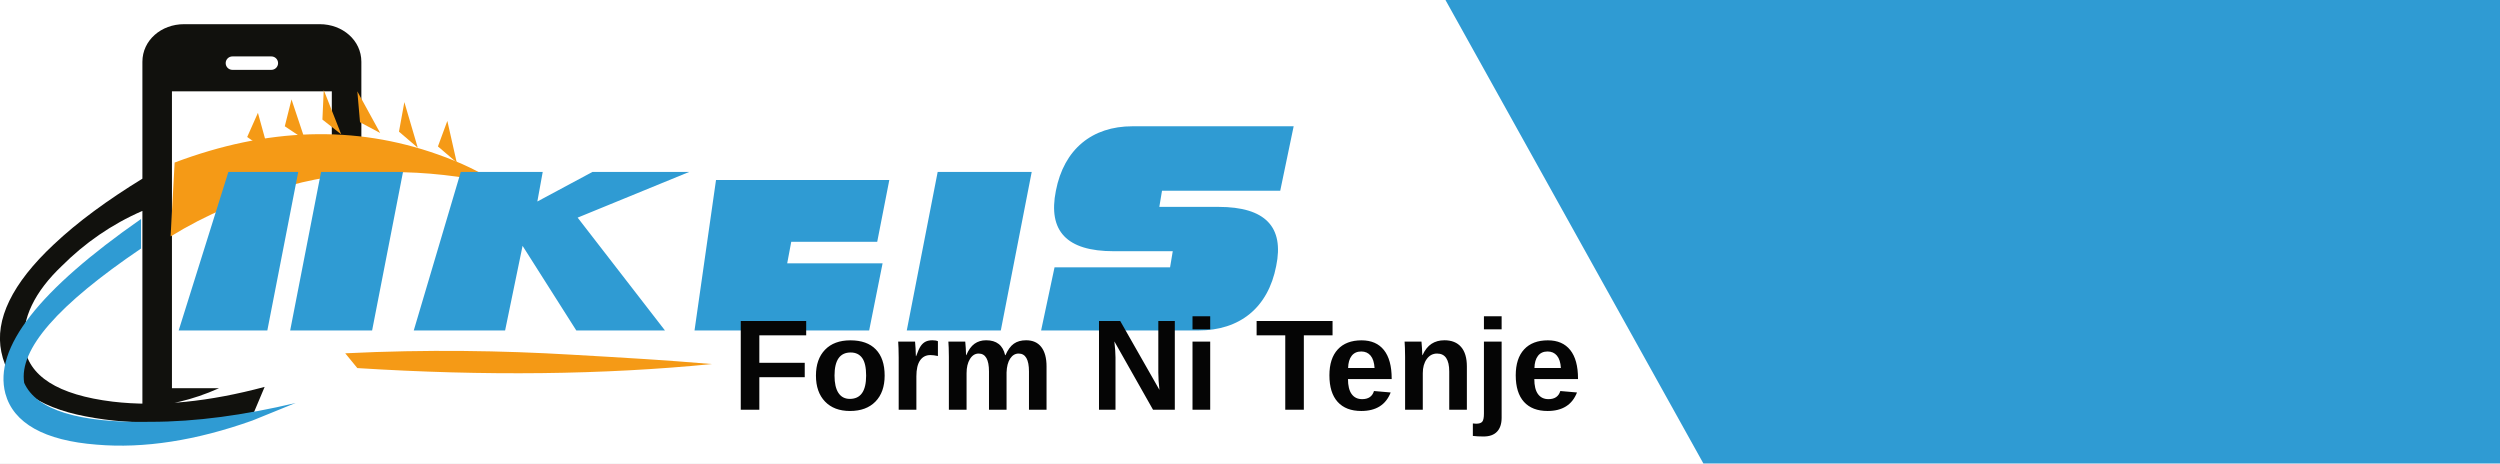
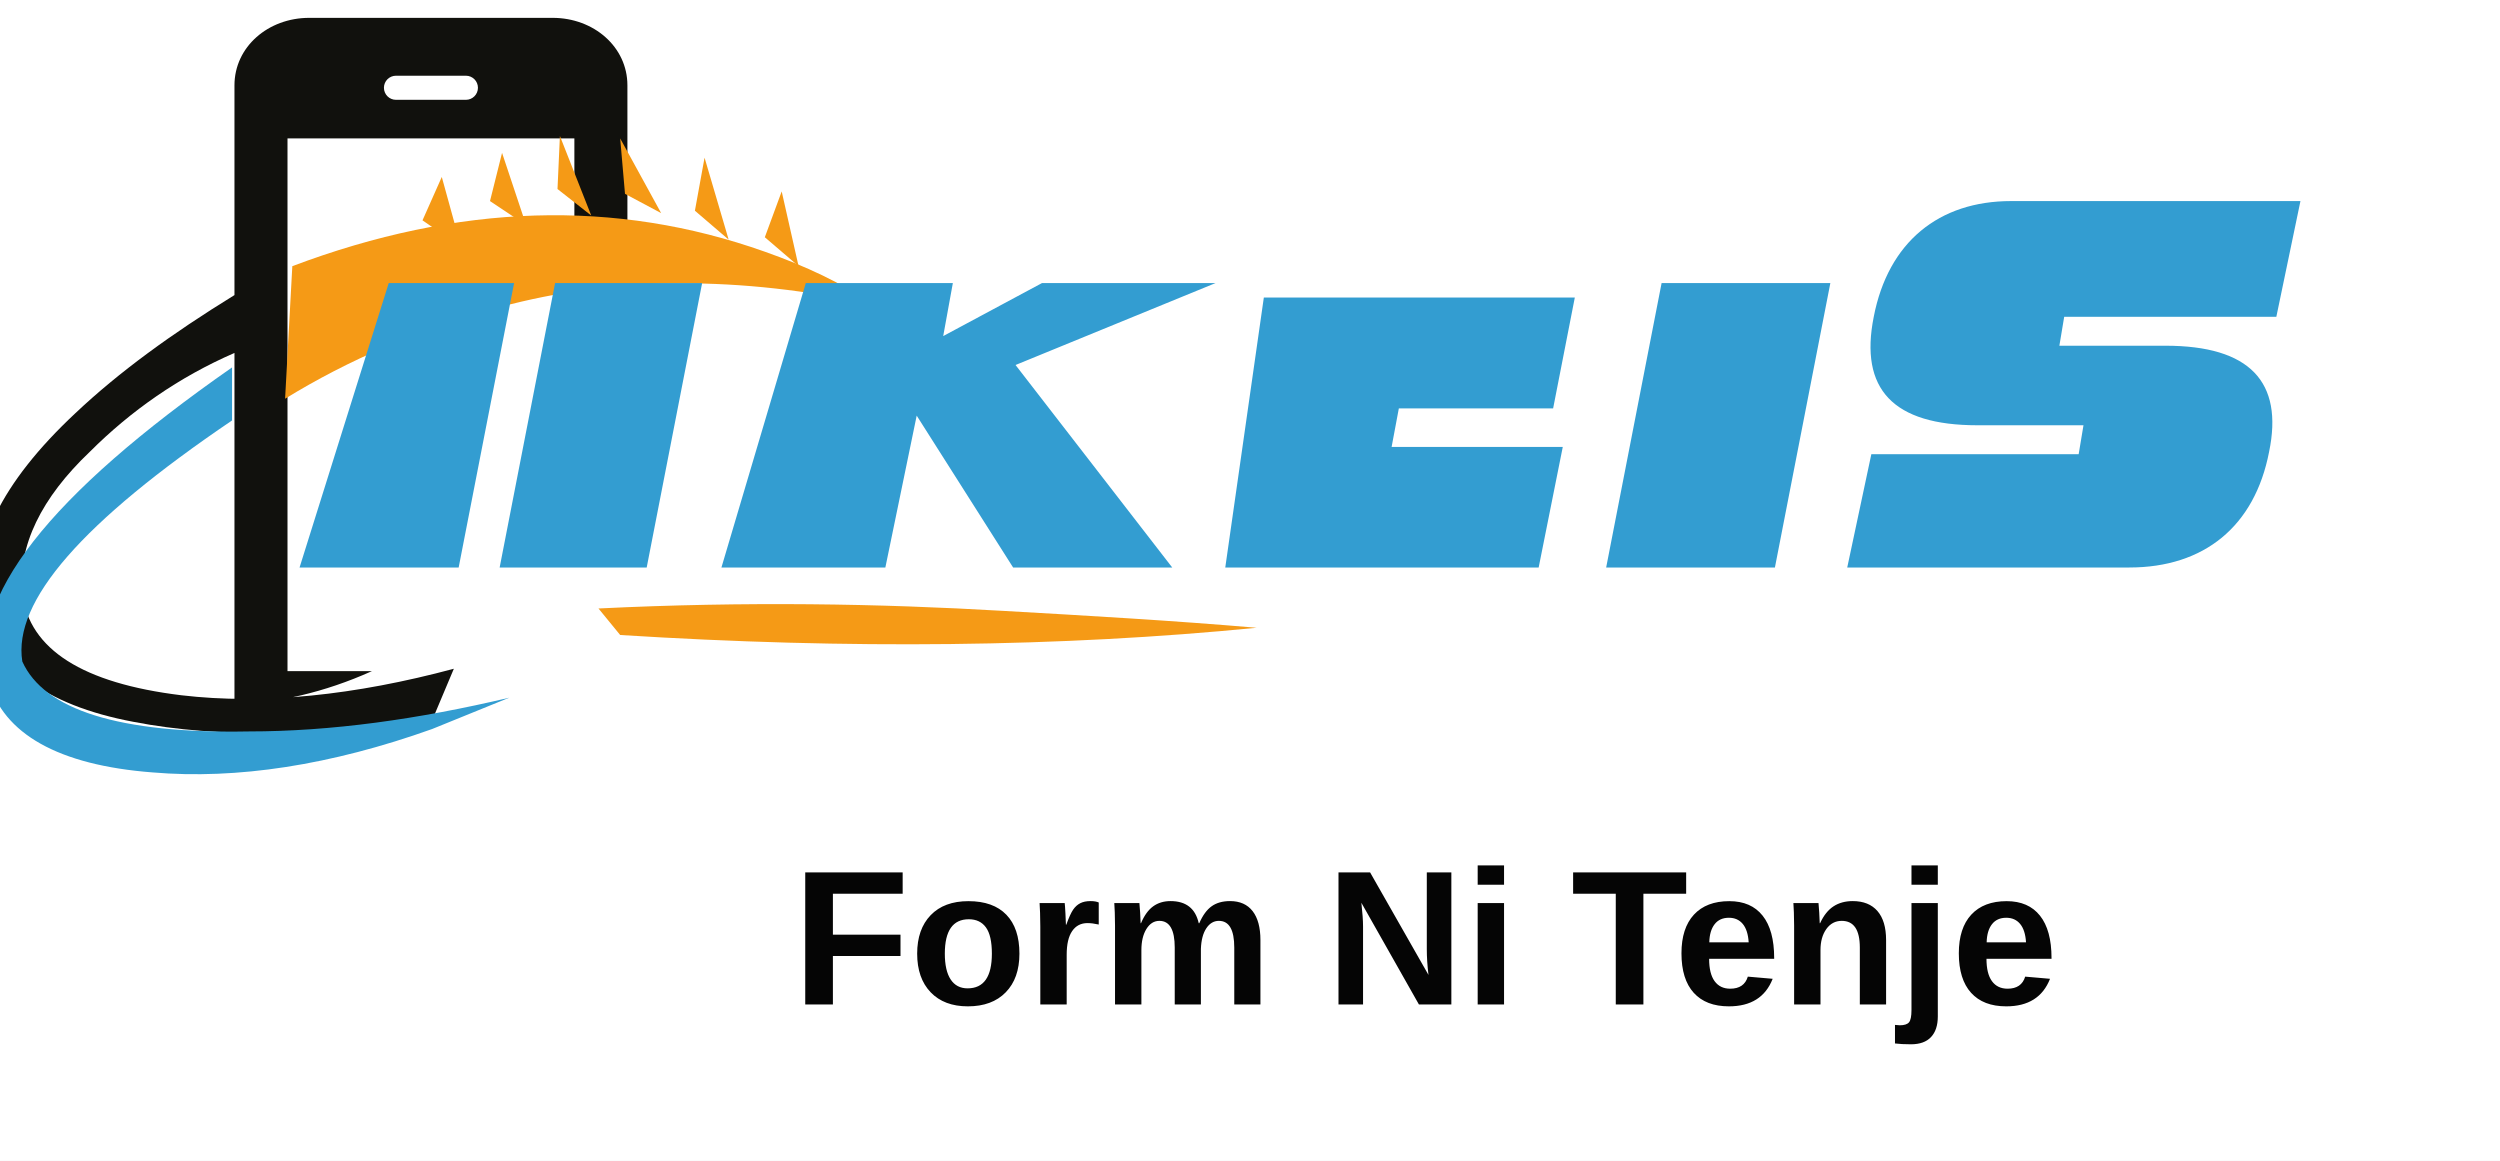
- <svg xmlns="http://www.w3.org/2000/svg" viewBox="0 0 1861 345" role="img" aria-labelledby="title desc">
-   <rect width="1861" height="345" fill="#ffffff" />
-   <path d="M1076 0h785v345h-593z" fill="#2f9bd3" />
-   <g transform="translate(18 18)">
+ <svg xmlns="http://www.w3.org/2000/svg" viewBox="0 0 1120 520" role="img" aria-labelledby="title desc">
+   <rect width="1120" height="520" fill="#ffffff" />
+   <g transform="translate(10 8) scale(1.08)">
    <path d="M88 115V28c0-16 14-28 31-28h101c17 0 31 12 31 28v67h-22V50H110v221h35c-20 9-39 13-57 14V139c-23 10-43 24-60 41-20 19-30 39-28 59 3 23 25 37 66 42 34 4 72 0 113-11l-8 19c-47 9-89 10-125 3-37-7-58-23-63-48-5-24 8-51 39-80 18-17 40-33 66-49z" fill="#11110d" />
    <rect x="150" y="24" width="39" height="10" rx="5" fill="#ffffff" />
-     <path d="M0 267c9 20 40 30 94 29 34 0 70-5 108-14l-32 13c-42 15-81 21-116 18-39-3-62-16-68-38-9-34 25-77 101-130v22c-62 42-91 75-87 100z" fill="#2f9bd3" />
+     <path d="M0 267c9 20 40 30 94 29 34 0 70-5 108-14l-32 13c-42 15-81 21-116 18-39-3-62-16-68-38-9-34 25-77 101-130v22c-62 42-91 75-87 100z" fill="#339dd1" />
    <path d="M112 103c69-26 134-28 196-6 17 6 32 13 45 22-55-12-107-12-155 1-33 9-63 22-89 38z" fill="#f59a16" />
    <path d="M166 84l8-18 8 29zm28-8 5-20 10 30zm28-5 1-22 13 33zm28 2-2-23 17 31zm29 7 4-22 10 34zm29 11 7-19 7 31z" fill="#f59a16" />
-     <path d="M115 228h66l23-118h-52zm83 0h61l23-118h-61zm92 0h68l13-63 40 63h66l-65-84 83-34h-72l-41 22 4-22h-61zm209 0h130l10-50H568l3-16h64l9-46H515zm158 0h70l23-118h-70zm100 0h117c31 0 52-17 58-48 6-29-8-44-43-44h-44l2-12h88l10-48H825c-30 0-51 17-57 48-6 30 8 45 43 45h44l-2 12h-86z" fill="#2f9bd3" />
+     <path d="M115 228h66l23-118h-52zm83 0h61l23-118h-61zm92 0h68l13-63 40 63h66l-65-84 83-34h-72l-41 22 4-22h-61zm209 0h130l10-50H568l3-16h64l9-46H515zm158 0h70l23-118h-70zm100 0h117c31 0 52-17 58-48 6-29-8-44-43-44h-44l2-12h88l10-48H825c-30 0-51 17-57 48-6 30 8 45 43 45h44l-2 12h-86z" fill="#339dd1" />
    <path d="M239 245c61-3 117-2 168 1 35 2 70 4 105 7-81 8-169 9-264 3z" fill="#f59a16" />
  </g>
-   <text x="545" y="305" font-family="Arial, Helvetica, sans-serif" font-size="96" font-weight="800" fill="#050505">Form Ni Tenje</text>
+   <text x="355" y="450" font-family="Arial, Helvetica, sans-serif" font-size="86" font-weight="800" fill="#050505">Form Ni Tenje</text>
</svg>
